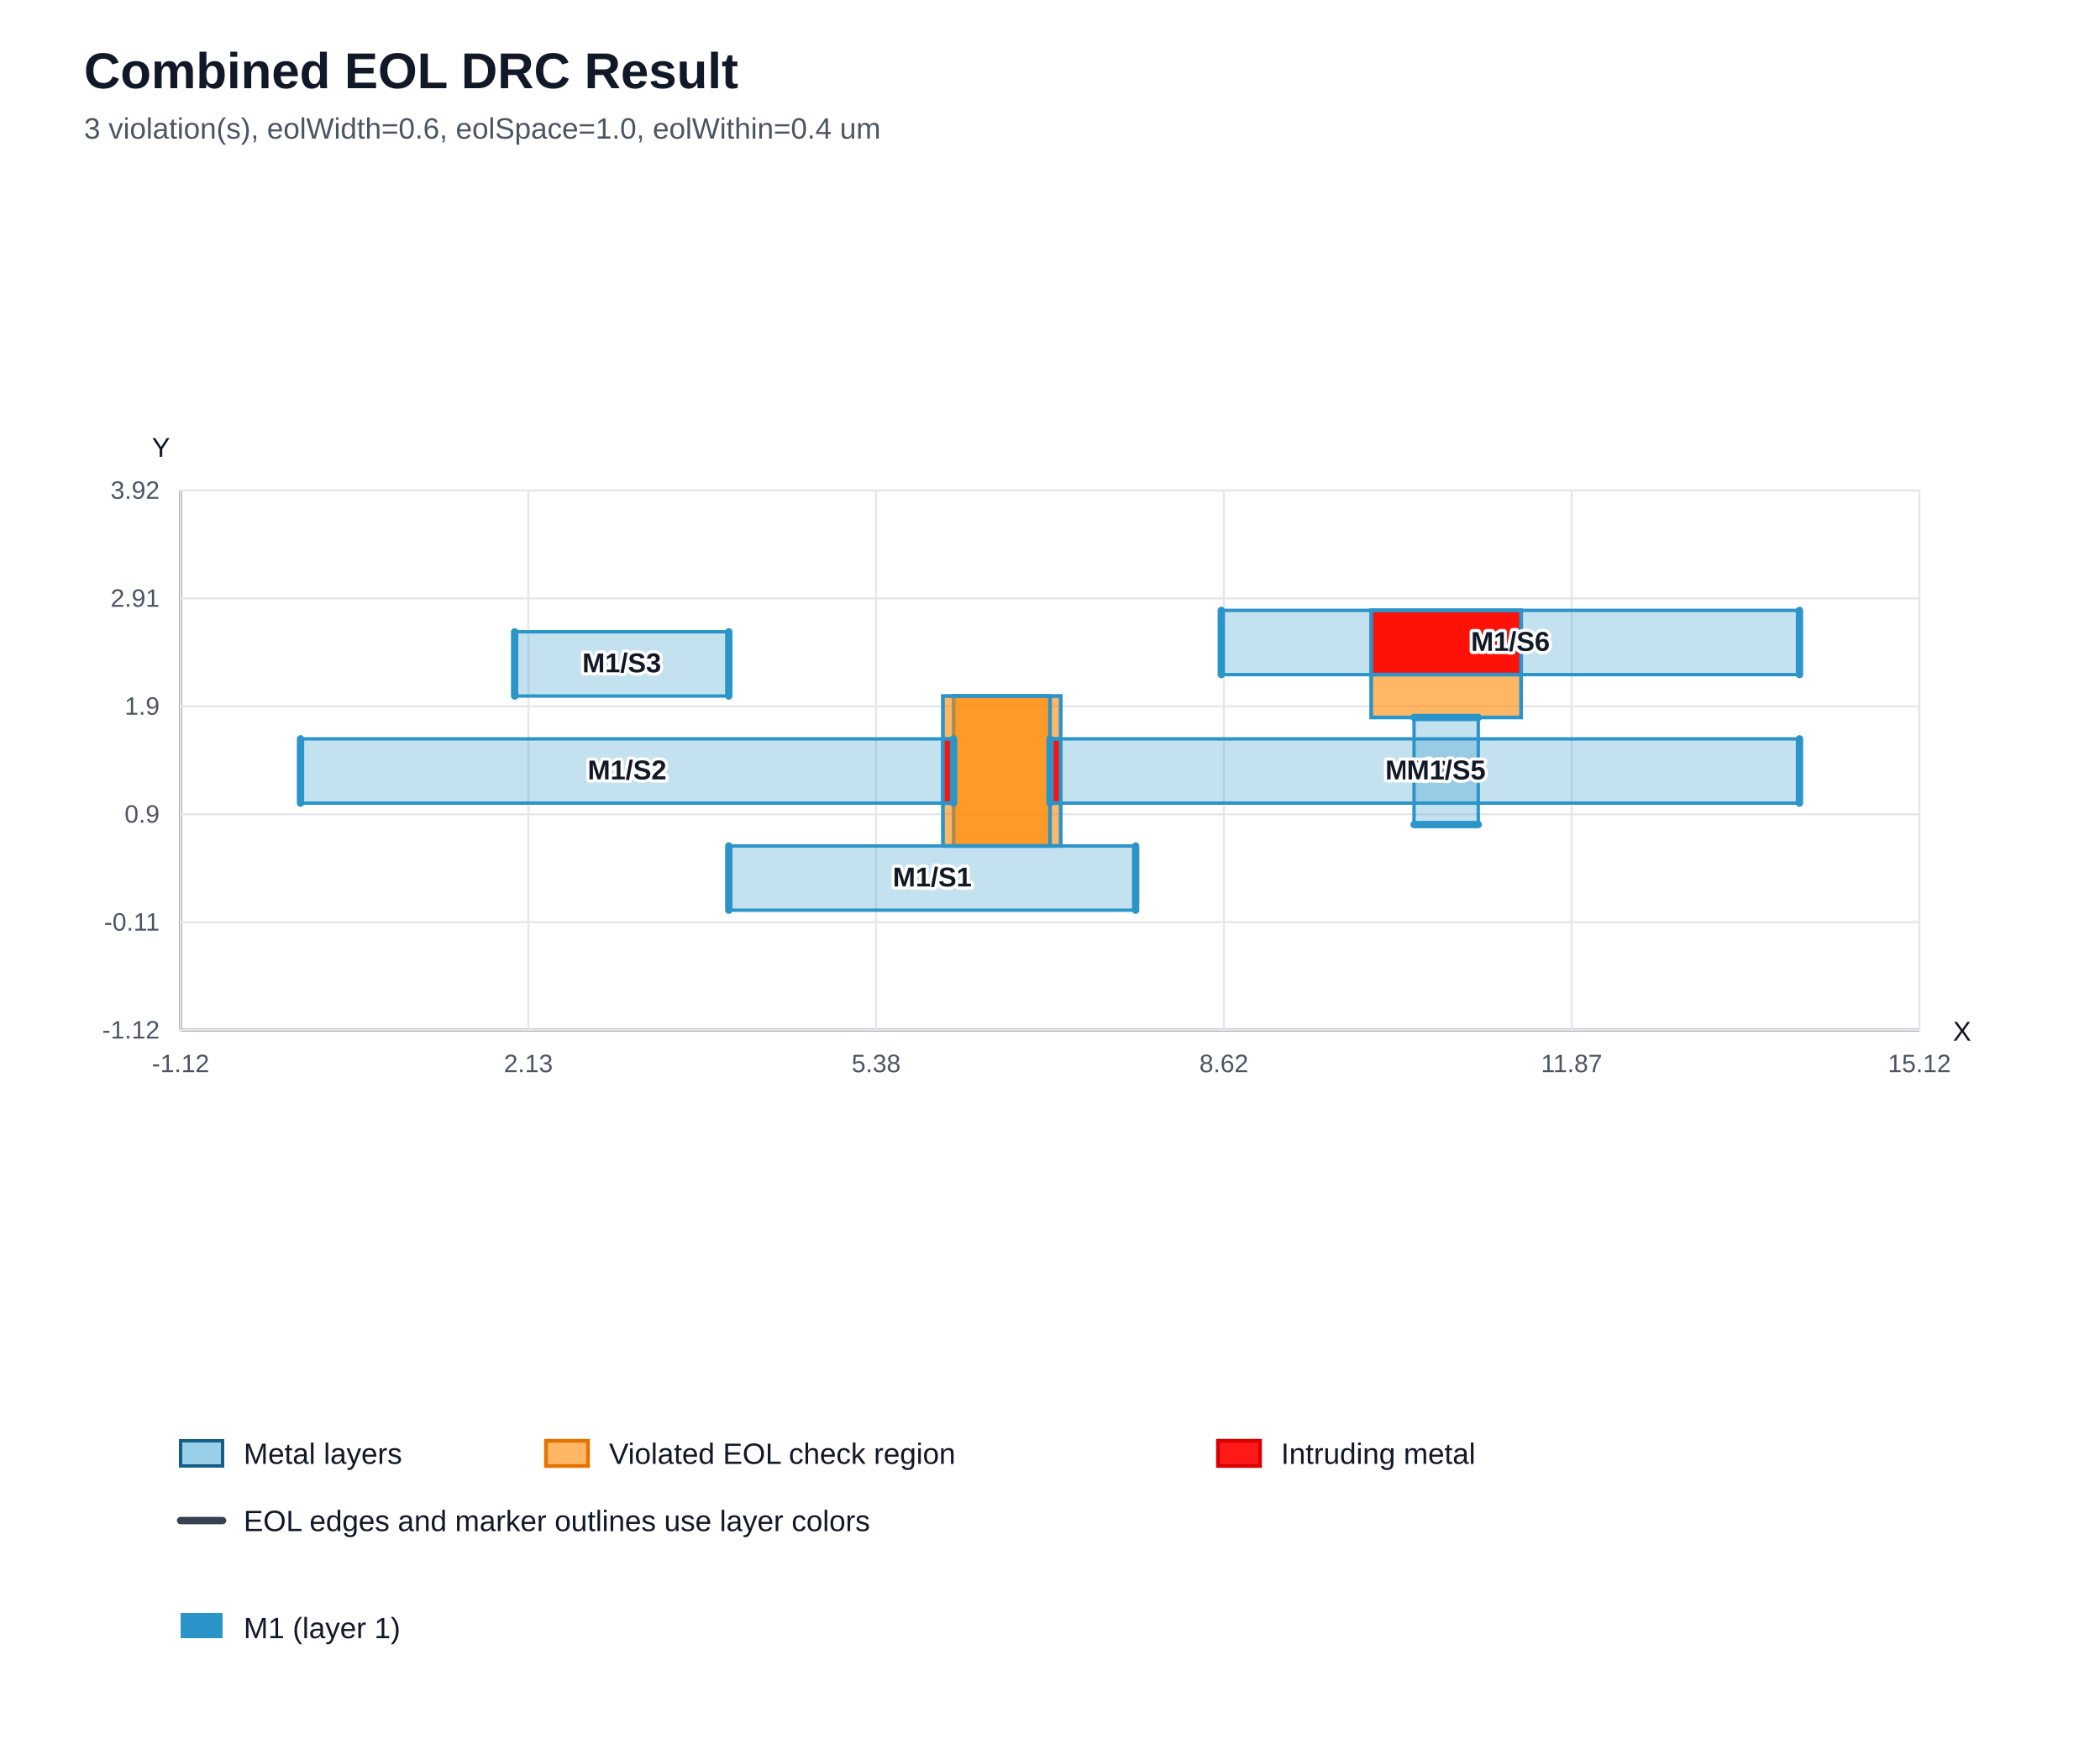
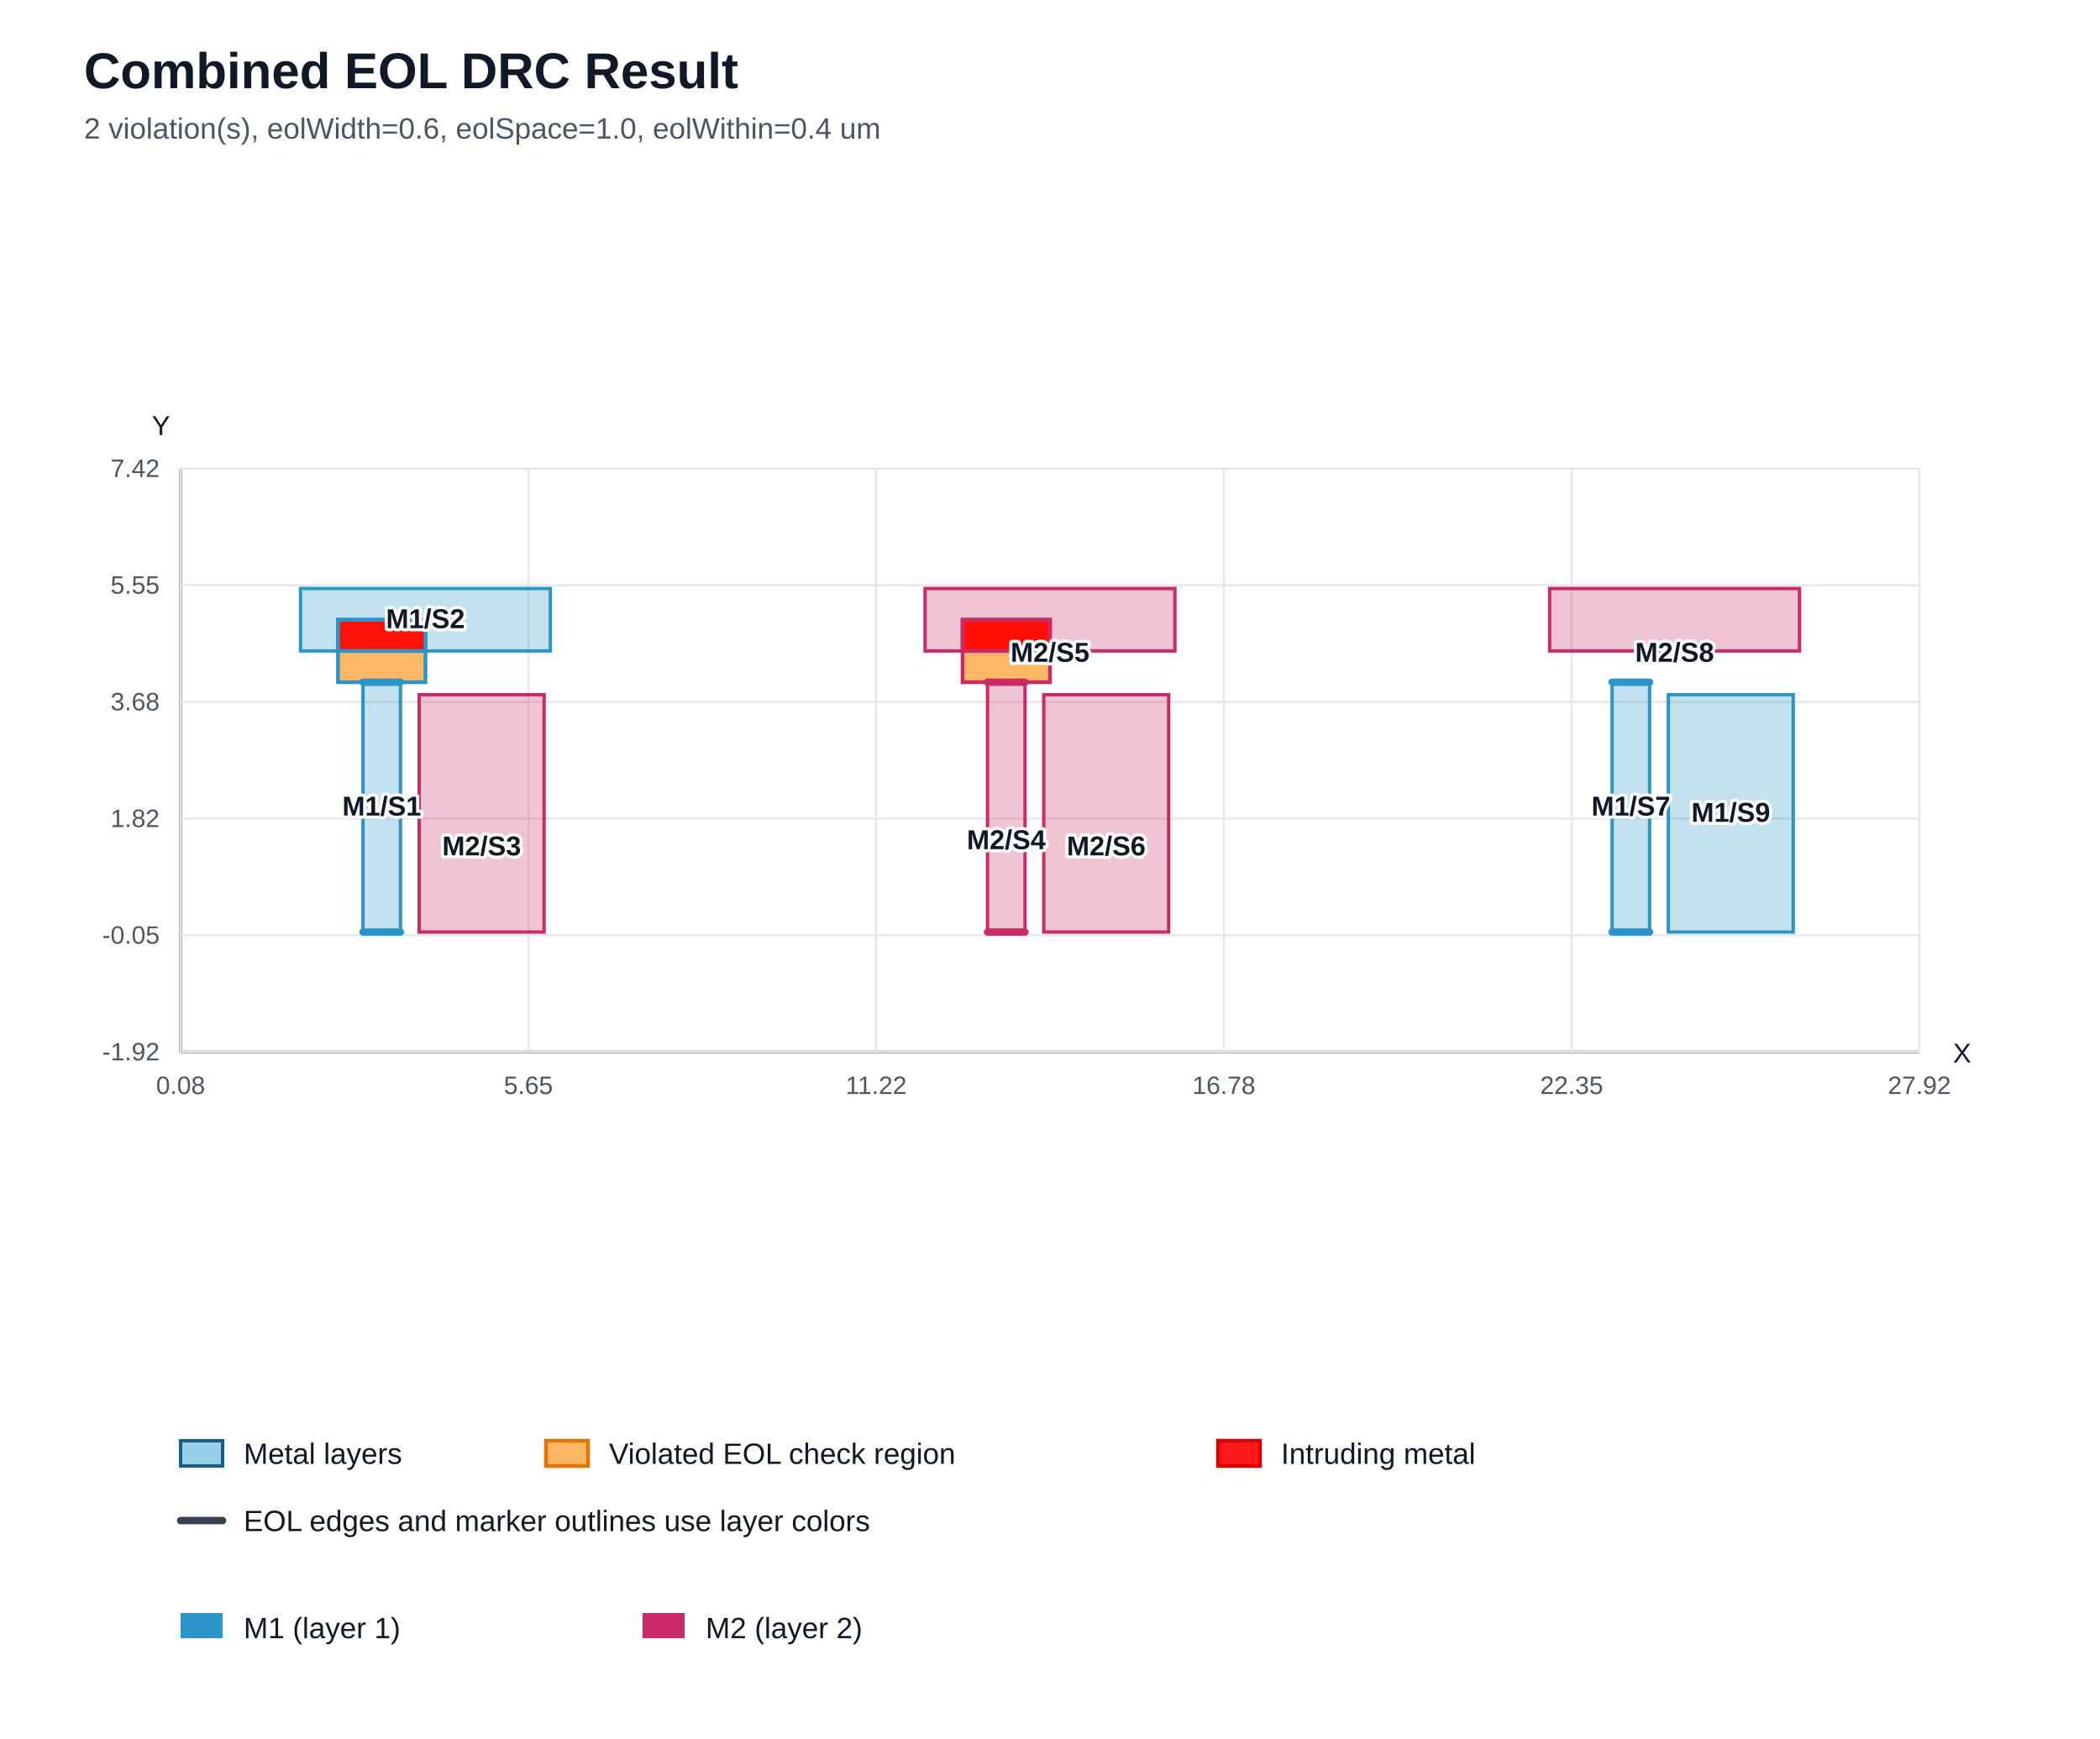
<svg xmlns="http://www.w3.org/2000/svg" width="1000" height="828" viewBox="0 0 1000 828" role="img" aria-label="Combined EOL DRC Result">
  <rect width="1000" height="828" fill="#ffffff" />
  <style>
.title{font:700 24px Arial,sans-serif;fill:#111827}.sub{font:14px Arial,sans-serif;fill:#4b5563}.axis{stroke:#374151;stroke-width:1.2}.grid{stroke:#e5e7eb;stroke-width:1}.tick{font:12px Arial,sans-serif;fill:#4b5563}.metal{fill:#8ecae6;stroke:#145f86;stroke-width:1.6;fill-opacity:.9;fill-rule:evenodd}.check{fill:#ff8800;stroke:#e67300;stroke-width:1.8;fill-opacity:.6}.viol{fill:#ff0000;stroke:#d90000;stroke-width:1.8;fill-opacity:.9}.eol{stroke:#166534;stroke-width:3.5;stroke-linecap:round}.metal-label{font:700 13px Arial,sans-serif;fill:#111827;paint-order:stroke;stroke:#fff;stroke-width:3;stroke-linejoin:round;pointer-events:none}.label{font:13px Arial,sans-serif;fill:#111827}.legend{font:14px Arial,sans-serif;fill:#111827}
</style>
  <text class="title" x="40" y="42">Combined EOL DRC Result</text>
-   <text class="sub" x="40" y="66">3 violation(s), eolWidth=0.6, eolSpace=1.0, eolWithin=0.4 um</text>
-   <line class="axis" x1="86" y1="490.483" x2="914" y2="490.483" />
-   <line class="axis" x1="86" y1="490.483" x2="86" y2="233.517" />
-   <text class="label" x="930" y="495.483">X</text>
-   <text class="label" x="81" y="217.517" text-anchor="end">Y</text>
-   <line class="grid" x1="86" y1="233.517" x2="86" y2="490.483" />
-   <text class="tick" x="86" y="510.483" text-anchor="middle">-1.12</text>
-   <line class="grid" x1="86" y1="490.483" x2="914" y2="490.483" />
-   <text class="tick" x="76" y="494.483" text-anchor="end">-1.12</text>
-   <line class="grid" x1="251.6" y1="233.517" x2="251.6" y2="490.483" />
-   <text class="tick" x="251.6" y="510.483" text-anchor="middle">2.13</text>
-   <line class="grid" x1="86" y1="439.09" x2="914" y2="439.09" />
-   <text class="tick" x="76" y="443.09" text-anchor="end">-0.11</text>
-   <line class="grid" x1="417.2" y1="233.517" x2="417.2" y2="490.483" />
-   <text class="tick" x="417.2" y="510.483" text-anchor="middle">5.38</text>
-   <line class="grid" x1="86" y1="387.697" x2="914" y2="387.697" />
-   <text class="tick" x="76" y="391.697" text-anchor="end">0.9</text>
-   <line class="grid" x1="582.8" y1="233.517" x2="582.8" y2="490.483" />
-   <text class="tick" x="582.8" y="510.483" text-anchor="middle">8.62</text>
-   <line class="grid" x1="86" y1="336.303" x2="914" y2="336.303" />
-   <text class="tick" x="76" y="340.303" text-anchor="end">1.9</text>
-   <line class="grid" x1="748.4" y1="233.517" x2="748.4" y2="490.483" />
-   <text class="tick" x="748.4" y="510.483" text-anchor="middle">11.87</text>
-   <line class="grid" x1="86" y1="284.91" x2="914" y2="284.91" />
-   <text class="tick" x="76" y="288.91" text-anchor="end">2.91</text>
-   <line class="grid" x1="914" y1="233.517" x2="914" y2="490.483" />
-   <text class="tick" x="914" y="510.483" text-anchor="middle">15.12</text>
-   <line class="grid" x1="86" y1="233.517" x2="914" y2="233.517" />
-   <text class="tick" x="76" y="237.517" text-anchor="end">3.92</text>
-   <path class="metal" style="fill:hsl(200,65%,48%);stroke:hsl(200,65%,48%);fill-opacity:.28" d="M 347.044 433.379 L 347.044 402.788 L 540.788 402.788 L 540.788 433.379 L 347.044 433.379 Z " />
-   <path class="metal" style="fill:hsl(200,65%,48%);stroke:hsl(200,65%,48%);fill-opacity:.28" d="M 143.103 382.394 L 143.103 351.803 L 454.113 351.803 L 454.113 382.394 L 143.103 382.394 Z " />
-   <path class="metal" style="fill:hsl(200,65%,48%);stroke:hsl(200,65%,48%);fill-opacity:.28" d="M 245.074 331.409 L 245.074 300.818 L 347.044 300.818 L 347.044 331.409 L 245.074 331.409 Z " />
-   <path class="metal" style="fill:hsl(200,65%,48%);stroke:hsl(200,65%,48%);fill-opacity:.28" d="M 500 382.394 L 500 351.803 L 856.897 351.803 L 856.897 382.394 L 500 382.394 Z " />
-   <path class="metal" style="fill:hsl(200,65%,48%);stroke:hsl(200,65%,48%);fill-opacity:.28" d="M 673.35 392.591 L 673.35 341.606 L 703.941 341.606 L 703.941 392.591 L 673.35 392.591 Z " />
-   <path class="metal" style="fill:hsl(200,65%,48%);stroke:hsl(200,65%,48%);fill-opacity:.28" d="M 581.576 321.212 L 581.576 290.621 L 856.897 290.621 L 856.897 321.212 L 581.576 321.212 Z " />
-   <path class="check" style="stroke:hsl(200,65%,48%)" d="M 454.113 402.788 L 454.113 331.409 L 505.099 331.409 L 505.099 402.788 L 454.113 402.788 Z " />
-   <path class="check" style="stroke:hsl(200,65%,48%)" d="M 652.956 341.606 L 652.956 290.621 L 724.335 290.621 L 724.335 341.606 L 652.956 341.606 Z " />
-   <path class="check" style="stroke:hsl(200,65%,48%)" d="M 449.015 402.788 L 449.015 331.409 L 500 331.409 L 500 402.788 L 449.015 402.788 Z " />
-   <path class="viol" style="stroke:hsl(200,65%,48%)" fill-rule="evenodd" d="M 505.099 351.803 L 505.099 382.394 L 500 382.394 L 500 351.803 L 505.099 351.803 Z " />
-   <path class="viol" style="stroke:hsl(200,65%,48%)" fill-rule="evenodd" d="M 652.956 290.621 L 724.335 290.621 L 724.335 321.212 L 652.956 321.212 L 652.956 290.621 Z " />
-   <path class="viol" style="stroke:hsl(200,65%,48%)" fill-rule="evenodd" d="M 449.015 351.803 L 454.113 351.803 L 454.113 382.394 L 449.015 382.394 L 449.015 351.803 Z " />
-   <line class="eol" x1="581.576" y1="321.212" x2="581.576" y2="290.621" style="stroke:hsl(200,65%,48%)" />
-   <line class="eol" x1="856.897" y1="290.621" x2="856.897" y2="321.212" style="stroke:hsl(200,65%,48%)" />
-   <line class="eol" x1="245.074" y1="331.409" x2="245.074" y2="300.818" style="stroke:hsl(200,65%,48%)" />
-   <line class="eol" x1="347.044" y1="300.818" x2="347.044" y2="331.409" style="stroke:hsl(200,65%,48%)" />
-   <line class="eol" x1="143.103" y1="382.394" x2="143.103" y2="351.803" style="stroke:hsl(200,65%,48%)" />
-   <line class="eol" x1="454.113" y1="351.803" x2="454.113" y2="382.394" style="stroke:hsl(200,65%,48%)" />
-   <line class="eol" x1="347.044" y1="433.379" x2="347.044" y2="402.788" style="stroke:hsl(200,65%,48%)" />
-   <line class="eol" x1="540.788" y1="402.788" x2="540.788" y2="433.379" style="stroke:hsl(200,65%,48%)" />
-   <line class="eol" x1="673.35" y1="341.606" x2="703.941" y2="341.606" style="stroke:hsl(200,65%,48%)" />
-   <line class="eol" x1="856.897" y1="351.803" x2="856.897" y2="382.394" style="stroke:hsl(200,65%,48%)" />
-   <line class="eol" x1="703.941" y1="392.591" x2="673.35" y2="392.591" style="stroke:hsl(200,65%,48%)" />
-   <line class="eol" x1="500" y1="382.394" x2="500" y2="351.803" style="stroke:hsl(200,65%,48%)" />
-   <text class="metal-label" x="443.916" y="422.084" text-anchor="middle">M1/S1</text>
-   <text class="metal-label" x="298.608" y="371.099" text-anchor="middle">M1/S2</text>
-   <text class="metal-label" x="296.059" y="320.113" text-anchor="middle">M1/S3</text>
-   <text class="metal-label" x="678.448" y="371.099" text-anchor="middle">M1/S4</text>
-   <text class="metal-label" x="688.645" y="371.099" text-anchor="middle">M1/S5</text>
-   <text class="metal-label" x="719.236" y="309.916" text-anchor="middle">M1/S6</text>
+   <text class="sub" x="40" y="66">2 violation(s), eolWidth=0.6, eolSpace=1.0, eolWithin=0.4 um</text>
+   <line class="axis" x1="86" y1="500.892" x2="914" y2="500.892" />
+   <line class="axis" x1="86" y1="500.892" x2="86" y2="223.108" />
+   <text class="label" x="930" y="505.892">X</text>
+   <text class="label" x="81" y="207.108" text-anchor="end">Y</text>
+   <line class="grid" x1="86" y1="223.108" x2="86" y2="500.892" />
+   <text class="tick" x="86" y="520.892" text-anchor="middle">0.08</text>
+   <line class="grid" x1="86" y1="500.892" x2="914" y2="500.892" />
+   <text class="tick" x="76" y="504.892" text-anchor="end">-1.92</text>
+   <line class="grid" x1="251.6" y1="223.108" x2="251.6" y2="500.892" />
+   <text class="tick" x="251.6" y="520.892" text-anchor="middle">5.65</text>
+   <line class="grid" x1="86" y1="445.335" x2="914" y2="445.335" />
+   <text class="tick" x="76" y="449.335" text-anchor="end">-0.05</text>
+   <line class="grid" x1="417.2" y1="223.108" x2="417.2" y2="500.892" />
+   <text class="tick" x="417.2" y="520.892" text-anchor="middle">11.22</text>
+   <line class="grid" x1="86" y1="389.778" x2="914" y2="389.778" />
+   <text class="tick" x="76" y="393.778" text-anchor="end">1.82</text>
+   <line class="grid" x1="582.8" y1="223.108" x2="582.8" y2="500.892" />
+   <text class="tick" x="582.8" y="520.892" text-anchor="middle">16.78</text>
+   <line class="grid" x1="86" y1="334.222" x2="914" y2="334.222" />
+   <text class="tick" x="76" y="338.222" text-anchor="end">3.68</text>
+   <line class="grid" x1="748.4" y1="223.108" x2="748.4" y2="500.892" />
+   <text class="tick" x="748.4" y="520.892" text-anchor="middle">22.35</text>
+   <line class="grid" x1="86" y1="278.665" x2="914" y2="278.665" />
+   <text class="tick" x="76" y="282.665" text-anchor="end">5.55</text>
+   <line class="grid" x1="914" y1="223.108" x2="914" y2="500.892" />
+   <text class="tick" x="914" y="520.892" text-anchor="middle">27.92</text>
+   <line class="grid" x1="86" y1="223.108" x2="914" y2="223.108" />
+   <text class="tick" x="76" y="227.108" text-anchor="end">7.42</text>
+   <path class="metal" style="fill:hsl(200,65%,48%);stroke:hsl(200,65%,48%);fill-opacity:.28" d="M 172.845 443.789 L 172.845 324.823 L 190.69 324.823 L 190.69 443.789 L 172.845 443.789 Z " />
+   <path class="metal" style="fill:hsl(200,65%,48%);stroke:hsl(200,65%,48%);fill-opacity:.28" d="M 143.103 309.953 L 143.103 280.211 L 262.069 280.211 L 262.069 309.953 L 143.103 309.953 Z " />
+   <path class="metal" style="fill:hsl(337,65%,48%);stroke:hsl(337,65%,48%);fill-opacity:.28" d="M 199.612 443.789 L 199.612 330.772 L 259.095 330.772 L 259.095 443.789 L 199.612 443.789 Z " />
+   <path class="metal" style="fill:hsl(337,65%,48%);stroke:hsl(337,65%,48%);fill-opacity:.28" d="M 470.259 443.789 L 470.259 324.823 L 488.103 324.823 L 488.103 443.789 L 470.259 443.789 Z " />
+   <path class="metal" style="fill:hsl(337,65%,48%);stroke:hsl(337,65%,48%);fill-opacity:.28" d="M 440.517 309.953 L 440.517 280.211 L 559.483 280.211 L 559.483 309.953 L 440.517 309.953 Z " />
+   <path class="metal" style="fill:hsl(337,65%,48%);stroke:hsl(337,65%,48%);fill-opacity:.28" d="M 497.026 443.789 L 497.026 330.772 L 556.509 330.772 L 556.509 443.789 L 497.026 443.789 Z " />
+   <path class="metal" style="fill:hsl(200,65%,48%);stroke:hsl(200,65%,48%);fill-opacity:.28" d="M 767.672 443.789 L 767.672 324.823 L 785.517 324.823 L 785.517 443.789 L 767.672 443.789 Z " />
+   <path class="metal" style="fill:hsl(337,65%,48%);stroke:hsl(337,65%,48%);fill-opacity:.28" d="M 737.931 309.953 L 737.931 280.211 L 856.897 280.211 L 856.897 309.953 L 737.931 309.953 Z " />
+   <path class="metal" style="fill:hsl(200,65%,48%);stroke:hsl(200,65%,48%);fill-opacity:.28" d="M 794.44 443.789 L 794.44 330.772 L 853.922 330.772 L 853.922 443.789 L 794.44 443.789 Z " />
+   <path class="check" style="stroke:hsl(200,65%,48%)" d="M 160.948 324.823 L 160.948 295.082 L 202.586 295.082 L 202.586 324.823 L 160.948 324.823 Z " />
+   <path class="check" style="stroke:hsl(337,65%,48%)" d="M 458.362 324.823 L 458.362 295.082 L 500 295.082 L 500 324.823 L 458.362 324.823 Z " />
+   <path class="viol" style="stroke:hsl(200,65%,48%)" fill-rule="evenodd" d="M 160.948 309.953 L 160.948 295.082 L 202.586 295.082 L 202.586 309.953 L 160.948 309.953 Z " />
+   <path class="viol" style="stroke:hsl(337,65%,48%)" fill-rule="evenodd" d="M 458.362 309.953 L 458.362 295.082 L 500 295.082 L 500 309.953 L 458.362 309.953 Z " />
+   <line class="eol" x1="767.672" y1="324.823" x2="785.517" y2="324.823" style="stroke:hsl(200,65%,48%)" />
+   <line class="eol" x1="785.517" y1="443.789" x2="767.672" y2="443.789" style="stroke:hsl(200,65%,48%)" />
+   <line class="eol" x1="172.845" y1="324.823" x2="190.69" y2="324.823" style="stroke:hsl(200,65%,48%)" />
+   <line class="eol" x1="190.69" y1="443.789" x2="172.845" y2="443.789" style="stroke:hsl(200,65%,48%)" />
+   <line class="eol" x1="470.259" y1="324.823" x2="488.103" y2="324.823" style="stroke:hsl(337,65%,48%)" />
+   <line class="eol" x1="488.103" y1="443.789" x2="470.259" y2="443.789" style="stroke:hsl(337,65%,48%)" />
+   <text class="metal-label" x="181.767" y="388.306" text-anchor="middle">M1/S1</text>
+   <text class="metal-label" x="202.586" y="299.082" text-anchor="middle">M1/S2</text>
+   <text class="metal-label" x="229.353" y="407.28" text-anchor="middle">M2/S3</text>
+   <text class="metal-label" x="479.181" y="404.306" text-anchor="middle">M2/S4</text>
+   <text class="metal-label" x="500" y="315.082" text-anchor="middle">M2/S5</text>
+   <text class="metal-label" x="526.767" y="407.28" text-anchor="middle">M2/S6</text>
+   <text class="metal-label" x="776.595" y="388.306" text-anchor="middle">M1/S7</text>
+   <text class="metal-label" x="797.414" y="315.082" text-anchor="middle">M2/S8</text>
+   <text class="metal-label" x="824.181" y="391.28" text-anchor="middle">M1/S9</text>
  <rect x="86" y="686" width="20" height="12" class="metal" />
  <text class="legend" x="116" y="697">Metal layers</text>
  <rect x="260" y="686" width="20" height="12" class="check" />
  <text class="legend" x="290" y="697">Violated EOL check region</text>
  <rect x="580" y="686" width="20" height="12" class="viol" />
  <text class="legend" x="610" y="697">Intruding metal</text>
  <line x1="86" y1="724" x2="106" y2="724" class="eol" style="stroke:#374151" />
  <text class="legend" x="116" y="729">EOL edges and marker outlines use layer colors</text>
  <rect x="86" y="768" width="20" height="12" fill="hsl(200,65%,48%)" />
  <text class="legend" x="116" y="780">M1 (layer 1)</text>
+   <rect x="306" y="768" width="20" height="12" fill="hsl(337,65%,48%)" />
+   <text class="legend" x="336" y="780">M2 (layer 2)</text>
</svg>
